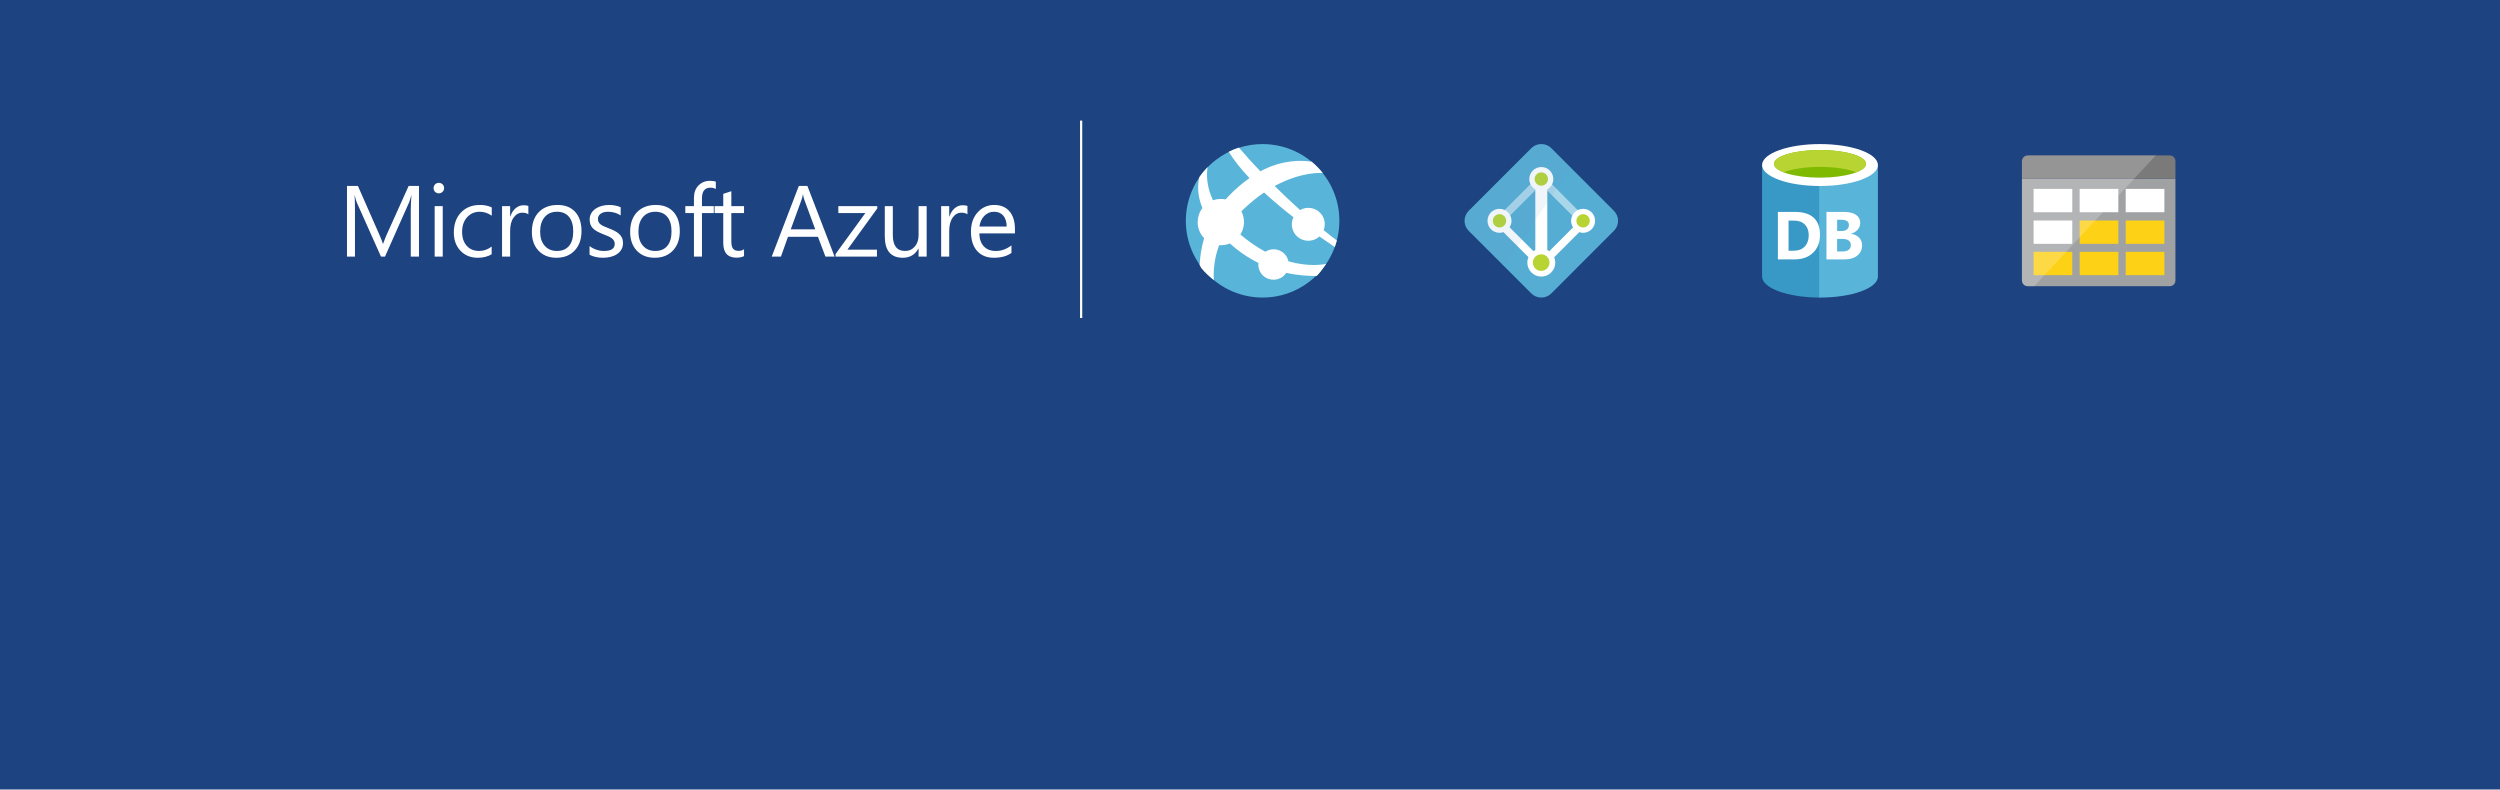
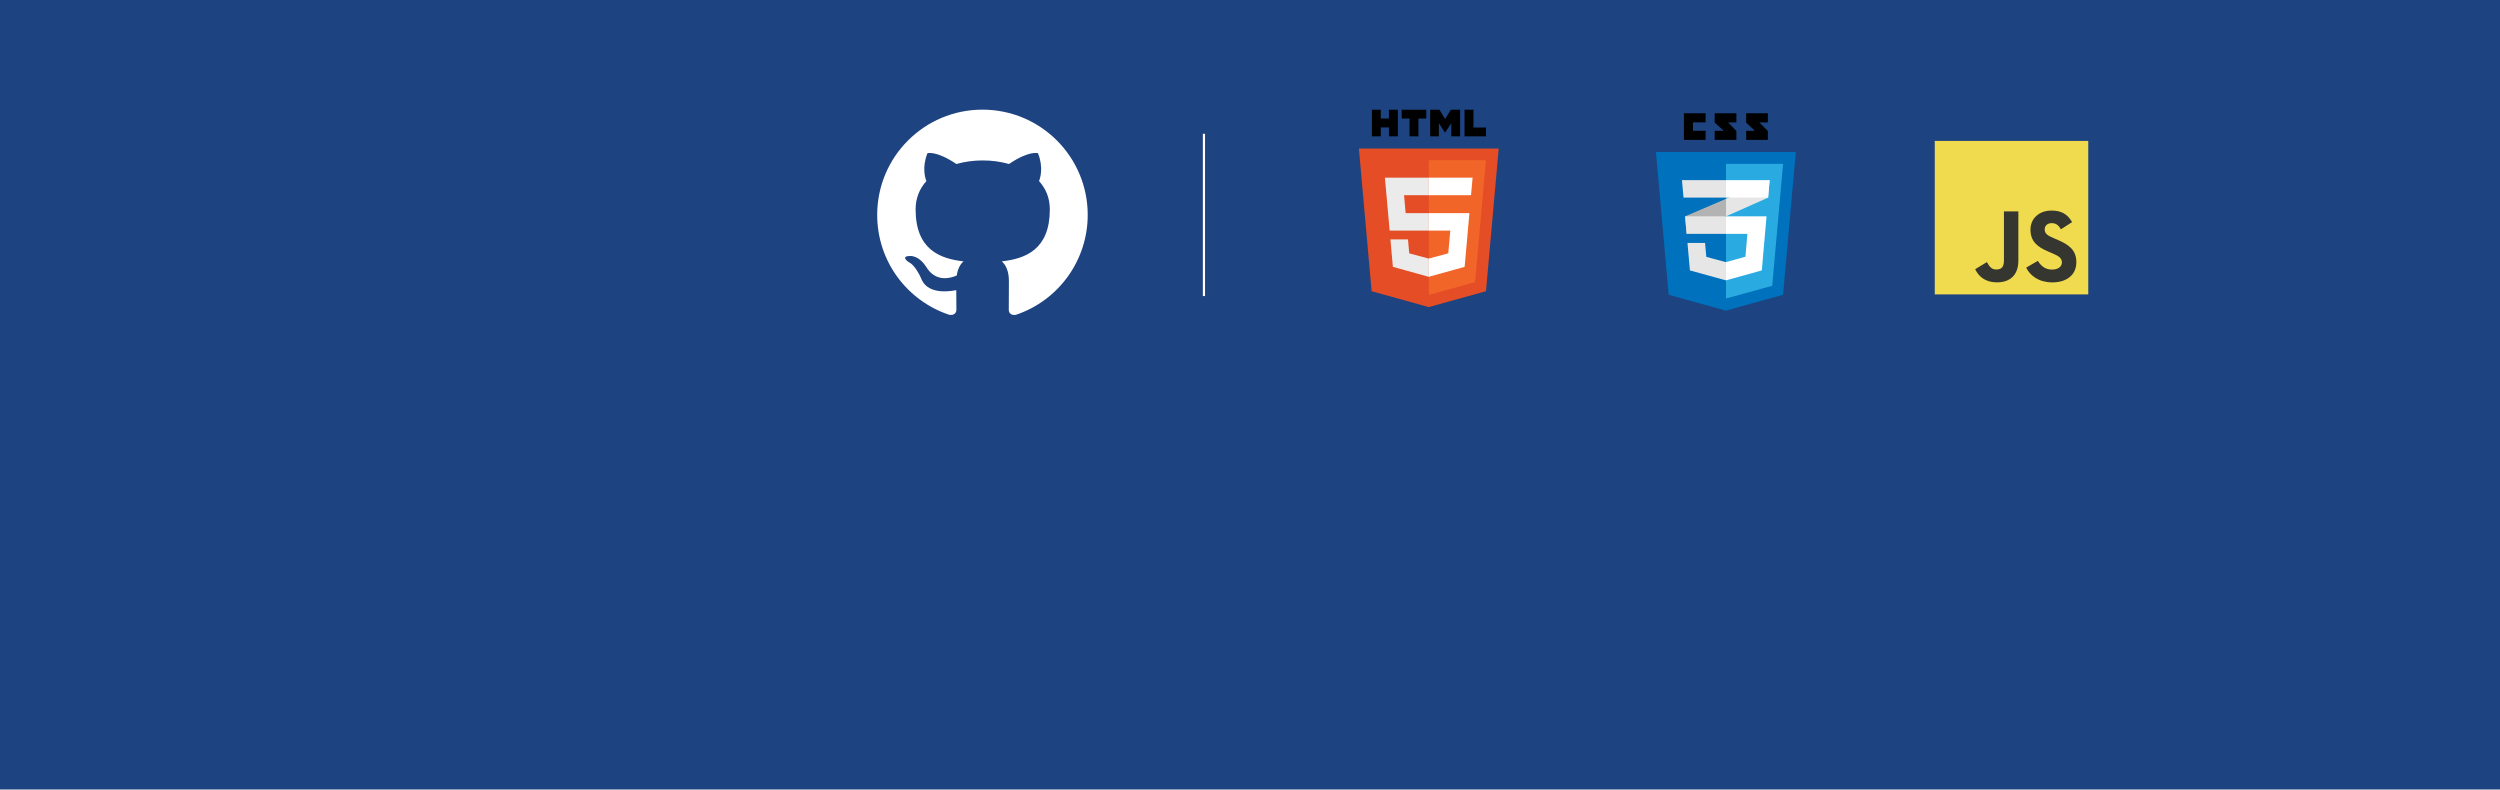
<svg xmlns="http://www.w3.org/2000/svg" viewBox="0 0 1140 360" enable-background="new 0 0 1140 360">
  <path fill="#1D4380" d="M0 0h1140v360h-1140v-360z" />
-   <path fill="#fff" d="M191.061 117h-3.751v-21.607c0-1.707.104-3.796.314-6.267h-.09c-.359 1.453-.682 2.493-.966 3.122l-11.005 24.752h-1.842l-10.983-24.572c-.314-.719-.637-1.819-.966-3.302h-.09c.12 1.288.18 3.392.18 6.312v21.562h-3.639v-32.209h4.986l9.883 22.461c.764 1.722 1.258 3.01 1.482 3.863h.135c.644-1.767 1.16-3.084 1.55-3.953l10.085-22.371h4.717v32.209zm9.032-28.84c-.659 0-1.221-.225-1.685-.674-.464-.449-.696-1.018-.696-1.707 0-.688.232-1.261.696-1.718.464-.457 1.025-.685 1.685-.685.674 0 1.247.229 1.718.685.472.457.708 1.03.708 1.718 0 .659-.236 1.221-.708 1.685-.472.464-1.044.696-1.718.696zm1.797 28.84h-3.684v-23h3.684v23zm22.307-1.056c-1.767 1.063-3.863 1.595-6.289 1.595-3.279 0-5.926-1.067-7.94-3.201-2.014-2.134-3.021-4.9-3.021-8.299 0-3.788 1.085-6.832 3.257-9.13 2.171-2.298 5.068-3.448 8.692-3.448 2.021 0 3.803.375 5.346 1.123v3.773c-1.707-1.198-3.534-1.797-5.48-1.797-2.351 0-4.279.842-5.784 2.527s-2.257 3.897-2.257 6.637c0 2.695.708 4.822 2.123 6.379 1.415 1.558 3.313 2.336 5.694 2.336 2.006 0 3.893-.666 5.66-1.999v3.504zm16.736-18.215c-.644-.494-1.572-.741-2.785-.741-1.572 0-2.886.741-3.942 2.224s-1.583 3.504-1.583 6.064v11.724h-3.684v-23h3.684v4.739h.09c.524-1.617 1.325-2.878 2.403-3.785 1.078-.906 2.283-1.359 3.616-1.359.958 0 1.692.105 2.201.314v3.82zm12.783 19.81c-3.399 0-6.113-1.074-8.142-3.223-2.029-2.148-3.043-4.998-3.043-8.546 0-3.863 1.056-6.88 3.167-9.052 2.111-2.171 4.964-3.257 8.558-3.257 3.429 0 6.105 1.056 8.03 3.167 1.924 2.111 2.886 5.039 2.886 8.782 0 3.669-1.037 6.607-3.111 8.816-2.075 2.209-4.856 3.313-8.345 3.313zm.27-20.978c-2.366 0-4.238.805-5.615 2.415-1.378 1.61-2.066 3.83-2.066 6.66 0 2.726.696 4.874 2.089 6.446s3.257 2.358 5.593 2.358c2.381 0 4.211-.771 5.492-2.313 1.28-1.542 1.92-3.736 1.92-6.581 0-2.875-.64-5.091-1.92-6.648-1.282-1.559-3.112-2.337-5.493-2.337zm14.849 19.608v-3.953c2.006 1.482 4.215 2.224 6.626 2.224 3.234 0 4.852-1.078 4.852-3.234 0-.614-.139-1.134-.416-1.561-.277-.427-.651-.805-1.123-1.134-.472-.329-1.026-.625-1.662-.887-.637-.262-1.322-.535-2.055-.82-1.019-.404-1.913-.812-2.684-1.224-.771-.412-1.415-.876-1.932-1.393s-.906-1.104-1.168-1.763c-.262-.659-.393-1.43-.393-2.313 0-1.078.247-2.033.741-2.864s1.153-1.527 1.977-2.089c.823-.562 1.763-.984 2.819-1.269 1.056-.284 2.145-.427 3.268-.427 1.991 0 3.773.345 5.346 1.033v3.729c-1.692-1.108-3.639-1.662-5.84-1.662-.689 0-1.311.079-1.864.236-.554.157-1.03.378-1.426.663-.397.285-.704.625-.921 1.022-.217.397-.326.835-.326 1.314 0 .599.108 1.101.326 1.505.217.404.535.764.955 1.078.419.314.928.599 1.527.854.599.255 1.28.532 2.044.831 1.018.39 1.932.79 2.74 1.202.809.412 1.497.876 2.066 1.393.569.517 1.007 1.112 1.314 1.786.307.674.46 1.475.46 2.403 0 1.138-.251 2.126-.752 2.965-.502.839-1.172 1.535-2.01 2.089-.839.554-1.805.966-2.897 1.235-1.093.27-2.239.404-3.437.404-2.366-.003-4.418-.46-6.155-1.373zm29.697 1.37c-3.399 0-6.113-1.074-8.142-3.223-2.029-2.148-3.043-4.998-3.043-8.546 0-3.863 1.056-6.88 3.167-9.052 2.111-2.171 4.964-3.257 8.558-3.257 3.429 0 6.105 1.056 8.03 3.167 1.924 2.111 2.886 5.039 2.886 8.782 0 3.669-1.037 6.607-3.111 8.816-2.075 2.209-4.856 3.313-8.345 3.313zm.27-20.978c-2.366 0-4.238.805-5.615 2.415-1.378 1.61-2.066 3.83-2.066 6.66 0 2.726.696 4.874 2.089 6.446s3.257 2.358 5.593 2.358c2.381 0 4.211-.771 5.492-2.313 1.28-1.542 1.92-3.736 1.92-6.581 0-2.875-.64-5.091-1.92-6.648-1.282-1.559-3.112-2.337-5.493-2.337zm27.607-10.377c-.719-.404-1.535-.606-2.448-.606-2.576 0-3.863 1.625-3.863 4.874v3.548h5.391v3.145h-5.391v19.855h-3.661v-19.855h-3.931v-3.145h3.931v-3.729c0-2.411.696-4.316 2.089-5.716 1.393-1.4 3.129-2.1 5.211-2.1 1.123 0 2.014.135 2.673.404v3.325zm12.873 30.591c-.869.479-2.014.719-3.437.719-4.028 0-6.042-2.246-6.042-6.738v-13.611h-3.953v-3.145h3.953v-5.615l3.684-1.19v6.805h5.795v3.145h-5.795v12.96c0 1.542.262 2.643.786 3.302.524.659 1.393.988 2.605.988.928 0 1.729-.254 2.403-.764v3.144zm41.29.225h-4.178l-3.414-9.029h-13.656l-3.212 9.029h-4.2l12.354-32.209h3.908l12.398 32.209zm-8.827-12.421l-5.054-13.724c-.165-.449-.33-1.168-.494-2.156h-.09c-.15.914-.322 1.632-.517 2.156l-5.009 13.724h11.164zm28.281-9.523l-13.611 18.8h13.477v3.144h-18.89v-1.146l13.611-18.71h-12.331v-3.144h17.744v1.056zm22.531 21.944h-3.684v-3.639h-.09c-1.527 2.785-3.894 4.178-7.098 4.178-5.48 0-8.221-3.264-8.221-9.793v-13.746h3.661v13.162c0 4.852 1.856 7.277 5.57 7.277 1.797 0 3.275-.663 4.436-1.988 1.16-1.325 1.741-3.058 1.741-5.2v-13.251h3.684v23zm18.601-19.271c-.644-.494-1.572-.741-2.785-.741-1.572 0-2.886.741-3.942 2.224s-1.583 3.504-1.583 6.064v11.724h-3.684v-23h3.684v4.739h.09c.524-1.617 1.325-2.878 2.403-3.785 1.078-.906 2.283-1.359 3.616-1.359.958 0 1.692.105 2.201.314v3.82zm21.655 8.692h-16.239c.06 2.561.749 4.537 2.066 5.93 1.317 1.393 3.129 2.089 5.436 2.089 2.59 0 4.971-.854 7.143-2.561v3.459c-2.021 1.468-4.694 2.201-8.019 2.201-3.25 0-5.803-1.044-7.659-3.133-1.857-2.089-2.785-5.027-2.785-8.816 0-3.579 1.014-6.495 3.043-8.749 2.029-2.253 4.548-3.38 7.558-3.38s5.338.974 6.985 2.92c1.647 1.947 2.471 4.649 2.471 8.108v1.932zm-3.773-3.122c-.015-2.126-.528-3.781-1.539-4.964-1.011-1.183-2.415-1.774-4.211-1.774-1.737 0-3.212.622-4.425 1.864-1.213 1.243-1.962 2.868-2.246 4.874h12.421zm34.46-48.299h-1v90h1v-90z" />
-   <path fill="#59B4D9" d="M597.026 128.479c-6.343 4.851-13.817 7.213-21.238 7.213-10.53 0-20.943-4.727-27.824-13.727-11.757-15.35-8.855-37.302 6.522-49.064 6.342-4.88 13.824-7.209 21.235-7.209 10.53 0 20.945 4.727 27.824 13.735 11.76 15.345 8.83 37.302-6.519 49.052" />
-   <path fill="#fff" d="M590.595 106.829c2.543 3.316 7.262 3.915 10.56 1.406.172-.132.305-.291.462-.433 3.373 2.376 5.716 3.945 7.036 4.844.391-1.012.661-1.984.938-2.999-1.395-1.038-3.281-2.49-6.007-4.699.895-2.352.612-5.097-1.022-7.241-2.337-3.025-6.478-3.793-9.712-1.928-3.565-3.198-7.482-6.864-11.613-10.968 12.834-6.902 21.951-5.891 21.951-5.891-1.522-1.941-3.228-3.641-5.049-5.177-5.412-.836-13.819-.742-23.425 4.367l-.003-.004h-.001c-3.201-3.351-6.459-6.943-9.778-10.799-1.588.508-3.139 1.137-4.638 1.886 2.449 4.008 5.744 8.05 9.457 11.993l.024.024c-3.096 2.165-6.544 5.059-9.724 8.423-.406.433-.797.868-1.179 1.304-1.9-.398-3.898-.281-5.765.395-3.17-6.84-2.915-12.335-2.414-15.168-1.376 1.442-2.662 2.959-3.77 4.575-.828 3.382-1.063 8.259 1.379 14.136-2.827 3.7-2.96 8.946-.007 12.817.246.321.51.619.783.903-1.29 4.393-1.867 8.63-2.044 12.268l.661 1.255c1.679 2.154 3.788 3.968 5.825 5.612-.252-3.851.02-9.53 2.4-15.924 1.643.125 3.313-.134 4.877-.793.896.788 1.834 1.585 2.836 2.396 3.435 2.719 6.861 4.835 10.201 6.502-.174 1.699.252 3.464 1.355 4.926 2.359 3.047 6.728 3.616 9.778 1.287.634-.486 1.136-1.073 1.552-1.703 5.446 1.213 10.204 1.427 13.731 1.427.541 0 3.048-3.411 4.485-5.526-2.148.449-8.518 1.325-17.223-1.176-.21-.977-.612-1.927-1.257-2.773-2.211-2.899-6.254-3.526-9.267-1.587-3.026-1.641-6.195-3.698-9.463-6.287-.66-.522-1.292-1.043-1.903-1.566 1.997-3.146 2.21-7.179.445-10.572.401-.4.794-.802 1.22-1.2 3.236-3.023 6.28-5.443 9.128-7.385l-.33-.326.335.318-.003.001c4.37 4.041 9.004 7.871 13.392 11.293-1.162 2.461-.98 5.459.786 7.767z" />
-   <path fill="#55ADD3" d="M702.836 135.691c-1.725 0-3.349-.672-4.565-1.893l-28.544-28.543c-1.203-1.203-1.891-2.864-1.891-4.565 0-1.7.689-3.363 1.891-4.564l28.544-28.543c1.219-1.221 2.841-1.893 4.565-1.893 1.723 0 3.346.672 4.565 1.893l28.54 28.543c1.222 1.215 1.893 2.838 1.893 4.564s-.671 3.349-1.894 4.568l-28.538 28.54c-1.219 1.221-2.843 1.893-4.566 1.893" />
-   <path fill="#fff" d="M721.894 95.221c-3.024 0-5.474 2.45-5.474 5.472 0 1.109.335 2.138.903 3l-10.841 10.841c-.288-.202-.598-.37-.918-.522v-27.658c1.634-.946 2.745-2.694 2.745-4.718 0-3.023-2.45-5.472-5.474-5.472-3.021 0-5.471 2.45-5.471 5.472 0 2.024 1.112 3.772 2.744 4.718v27.658c-.307.146-.608.302-.885.494l-10.854-10.854c.552-.854.879-1.866.879-2.958 0-3.023-2.45-5.472-5.471-5.472-3.024 0-5.474 2.45-5.474 5.472 0 3.023 2.45 5.472 5.474 5.472.627 0 1.221-.127 1.784-.322l11.41 11.41c-.328.767-.51 1.61-.51 2.496 0 3.518 2.853 6.371 6.371 6.371 3.52 0 6.371-2.853 6.371-6.371 0-.869-.176-1.697-.491-2.451l11.442-11.441c.549.185 1.126.308 1.737.308 3.021 0 5.471-2.45 5.471-5.472 0-3.023-2.448-5.473-5.468-5.473z" />
-   <rect x="711.244" y="77.211" transform="matrix(.707 -.707 .707 .707 144.067 531.108)" opacity=".5" fill="#fff" enable-background="new" width="3.532" height="28.946" />
-   <rect x="678.208" y="89.936" transform="matrix(.707 -.707 .707 .707 138.038 516.659)" opacity=".5" fill="#fff" enable-background="new" width="28.947" height="3.533" />
-   <path fill="#B8D432" d="M706.566 119.75c0 2.094-1.7 3.793-3.794 3.793-2.096 0-3.793-1.698-3.793-3.793s1.697-3.793 3.793-3.793c2.093 0 3.794 1.699 3.794 3.793" />
-   <path fill="#B8D432" d="M705.878 81.636c0 1.681-1.362 3.044-3.044 3.044-1.681 0-3.044-1.362-3.044-3.044s1.362-3.044 3.044-3.044 3.044 1.362 3.044 3.044" />
-   <path fill="#B8D432" d="M686.823 100.692c0 1.681-1.365 3.044-3.044 3.044-1.681 0-3.044-1.362-3.044-3.044s1.362-3.044 3.044-3.044c1.679.001 3.044 1.363 3.044 3.044" />
-   <path fill="#B8D432" d="M724.937 100.692c0 1.681-1.365 3.044-3.045 3.044s-3.044-1.362-3.044-3.044 1.364-3.044 3.044-3.044c1.68.001 3.045 1.363 3.045 3.044" />
-   <path opacity=".1" fill="#69c" enable-background="new" d="M707.401 67.584c-1.219-1.221-2.841-1.893-4.565-1.893-1.723 0-3.345.672-4.564 1.893l-28.544 28.543c-1.204 1.201-1.893 2.864-1.893 4.564 0 1.701.689 3.364 1.893 4.565l16.16 16.161 30.4-44.948-8.887-8.885z" />
-   <path fill="#3999C6" d="M803.512 75.254v50.873c0 5.282 11.823 9.564 26.405 9.564v-60.437h-26.405z" />
-   <path fill="#59B4D9" d="M829.555 135.69h.362c14.582 0 26.405-4.28 26.405-9.563v-50.873h-26.767v60.436z" />
-   <path fill="#fff" d="M856.322 75.254c0 5.282-11.823 9.563-26.405 9.563s-26.405-4.281-26.405-9.563 11.823-9.563 26.405-9.563 26.405 4.282 26.405 9.563" />
-   <path fill="#7FBA00" d="M850.924 74.703c0 3.487-9.405 6.31-21.006 6.31s-21.008-2.823-21.008-6.31c0-3.485 9.406-6.31 21.008-6.31 11.601 0 21.006 2.825 21.006 6.31" />
-   <path fill="#B8D432" d="M846.523 78.559c2.75-1.066 4.402-2.402 4.402-3.853 0-3.487-9.405-6.311-21.008-6.311-11.601 0-21.007 2.825-21.007 6.311 0 1.451 1.653 2.787 4.402 3.853 3.84-1.491 9.842-2.453 16.604-2.453 6.765.001 12.764.963 16.607 2.453" />
-   <path fill="#fff" d="M846.983 116.504c-1.413 1.178-3.328 1.769-5.815 1.769h-8.298v-21.643h7.871c2.478 0 4.377.452 5.683 1.389 1.223.879 1.836 2.109 1.836 3.68 0 1.252-.447 2.317-1.358 3.254-.776.775-1.709 1.31-2.858 1.624v.051c1.543.19 2.802.778 3.74 1.765.878.937 1.33 2.086 1.33 3.415.005 1.979-.716 3.529-2.131 4.696m-20.223-1.275c-2.077 2.031-4.88 3.044-8.378 3.044h-7.661v-21.643h7.661c7.685 0 11.528 3.498 11.528 10.538 0 3.365-1.039 6.059-3.15 8.061" />
-   <path fill="#3999C6" d="M817.982 100.58h-2.401v13.741h2.429c2.134 0 3.788-.668 5.012-1.948 1.172-1.281 1.765-2.988 1.765-5.148 0-2.027-.593-3.625-1.738-4.808-1.201-1.223-2.882-1.837-5.067-1.837" />
-   <path fill="#59B4D9" d="M842.233 104.613c.586-.51.879-1.178.879-2.006 0-1.605-1.172-2.403-3.55-2.403h-1.834v5.128h2.16c.987 0 1.787-.247 2.345-.719" />
-   <path fill="#59B4D9" d="M843.035 109.703c-.642-.478-1.516-.747-2.644-.747h-2.667v5.708h2.641c1.123 0 2.027-.266 2.695-.8.613-.535.931-1.224.931-2.134.006-.854-.314-1.548-.956-2.027" />
-   <path fill="#A0A1A2" d="M922 127.851c0 1.4.98 2.66 2.66 2.66h64.68c1.4 0 2.66-.98 2.66-2.66v-46.34h-70v46.34z" />
-   <path fill="#7A7A7A" d="M989.34 70.871h-64.68c-1.68 0-2.66 1.26-2.66 2.66v7.98h70v-7.98c0-1.4-.98-2.66-2.66-2.66" />
-   <rect x="948.32" y="86.131" fill="#fff" width="17.64" height="10.64" />
-   <rect x="948.32" y="100.551" fill="#FCD116" width="17.64" height="10.64" />
-   <rect x="969.32" y="100.551" fill="#FCD116" width="17.64" height="10.64" />
-   <rect x="969.32" y="86.131" fill="#fff" width="17.64" height="10.64" />
-   <rect x="927.32" y="86.131" fill="#fff" width="17.64" height="10.64" />
-   <rect x="927.32" y="100.551" fill="#fff" width="17.64" height="10.64" />
-   <rect x="927.32" y="114.831" fill="#FCD116" width="17.64" height="10.64" />
-   <rect x="948.32" y="114.831" fill="#FCD116" width="17.64" height="10.64" />
-   <rect x="969.32" y="114.831" fill="#FCD116" width="17.64" height="10.64" />
-   <path opacity=".2" fill="#fff" enable-background="new" d="M924.66 70.871c-1.26 0-2.66 1.26-2.66 2.66v54.32c0 1.4 1.4 2.66 2.66 2.66h2.94l55.44-59.64h-58.38z" />
+   <polygon fill="#E44D26" points="625.457,132.801 619.654,67.717 683.416,67.717 677.607,132.791 651.496,140.03" />
+   <polygon fill="#F16529" points="651.535,134.497 672.634,128.648 677.598,73.039 651.535,73.039" />
+   <polygon fill="#EBEBEB" points="651.535,97.178 640.973,97.178 640.243,89.004 651.535,89.004 651.535,81.021 651.508,81.021 631.519,81.021 631.71,83.163 633.672,105.16 651.535,105.16" />
+   <polygon fill="#EBEBEB" points="651.535,117.909 651.5,117.918 642.61,115.517 642.042,109.151 637.722,109.151 634.029,109.151 635.147,121.685 651.499,126.224 651.535,126.214" />
+   <path d="M625.587 50.03h4.057v4.008h3.711v-4.008h4.057v12.137h-4.057v-4.064h-3.711v4.064h-4.057v-12.137zm17.158 4.025h-3.571v-4.025h11.201v4.025h-3.573v8.112h-4.057v-8.112zm9.407-4.025h4.23l2.602 4.264 2.599-4.264h4.231v12.137h-4.04v-6.016l-2.791 4.315h-.07l-2.793-4.315v6.016h-3.969v-12.137zm15.682 0h4.058v8.125h5.705v4.012h-9.762v-12.137z" />
+   <polygon fill="#fff" points="651.508,97.178 651.508,105.16 661.337,105.16 660.41,115.512 651.508,117.915 651.508,126.22 667.872,121.685 667.992,120.336 669.868,99.321 670.062,97.178 667.911,97.178" />
+   <polygon fill="#fff" points="651.508,81.021 651.508,85.979 651.508,88.984 651.508,89.004 670.763,89.004 670.763,89.004 670.789,89.004 670.949,87.209 671.313,83.163 671.503,81.021" />
+   <polygon points="777.75,55.803 777.75,51.656 767.862,51.656 767.862,63.777 777.75,63.777 777.75,59.631 772.008,59.631 772.008,55.803" />
+   <polygon points="791.785,51.656 781.896,51.656 781.896,55.913 786.023,59.631 781.896,59.631 781.896,63.777 791.785,63.777 791.785,59.74 788.034,55.803 791.785,55.803" />
+   <polygon points="806.138,51.656 796.25,51.656 796.25,55.913 800.217,59.631 796.25,59.631 796.25,63.777 806.138,63.777 806.138,59.74 802.228,55.803 806.138,55.803" />
+   <polygon fill="#0071BC" points="760.908,134.424 755.103,69.309 818.897,69.309 813.085,134.413 786.961,141.656" />
+   <polygon fill="#29ABE2" points="787.054,136.117 808.137,130.316 813.077,74.732 787.054,74.732" />
+   <polygon fill="#B3B3B3" points="768.392,98.655 769.091,106.629 787.054,98.655 787.054,90.668" />
+   <polygon fill="#E6E6E6" points="806.948,82.142 787.054,90.668 787.054,98.655 806.262,90.116" />
+   <polygon fill="#E6E6E6" points="787.054,119.519 786.992,119.529 778.084,117.136 777.502,110.776 769.485,110.776 770.603,123.307 786.99,127.844 787.054,127.829" />
+   <polygon fill="#fff" points="787.054,98.655 787.054,106.629 796.807,106.629 795.92,117.055 787.054,119.526 787.054,127.835 803.386,123.298 805.536,98.655" />
+   <polygon fill="#E6E6E6" points="787.054,98.655 768.392,98.655 769.091,106.629 787.054,106.629" />
+   <polygon fill="#E6E6E6" points="787.054,90.116 787.054,82.142 786.973,82.142 766.974,82.142 767.682,90.116" />
+   <polygon fill="#fff" points="787.054,82.142 787.054,90.016 787.054,90.116 806.262,90.116 806.948,82.142" />
+   <rect x="882.25" y="64.25" fill="#F0DB4F" width="70" height="70" />
+   <path fill="#353630" d="M929.272 118.938c1.41 2.302 3.244 3.994 6.489 3.994 2.726 0 4.467-1.362 4.467-3.244 0-2.256-1.789-3.054-4.789-4.367l-1.644-.706c-4.747-2.022-7.9-4.556-7.9-9.911 0-4.933 3.759-8.689 9.633-8.689 4.182 0 7.189 1.456 9.356 5.267l-5.122 3.289c-1.128-2.022-2.344-2.819-4.233-2.819-1.927 0-3.148 1.222-3.148 2.819 0 1.973 1.222 2.772 4.044 3.994l1.644.704c5.589 2.397 8.744 4.84 8.744 10.333 0 5.922-4.652 9.167-10.9 9.167-6.109 0-10.056-2.911-11.987-6.727l5.346-3.104zm-23.236.57c1.033 1.833 1.973 3.383 4.233 3.383 2.161 0 3.524-.846 3.524-4.133v-22.367h6.578v22.456c0 6.811-3.993 9.911-9.822 9.911-5.267 0-8.317-2.726-9.868-6.008l5.355-3.242z" />
+   <path fill="#fff" transform="translate(400 50) scale(6)" d="M8 0C3.58 0 0 3.58 0 8c0 3.54 2.29 6.53 5.47 7.59.4.07.55-.17.55-.38 0-.19-.01-.82-.01-1.49-2.01.37-2.53-.49-2.69-.94-.09-.23-.48-.94-.82-1.13-.28-.15-.68-.52-.01-.53.63-.01 1.08.58 1.23.82.72 1.21 1.87.87 2.33.66.07-.52.28-.87.51-1.07-1.78-.2-3.64-.89-3.64-3.95 0-.87.31-1.59.82-2.15-.08-.2-.36-1.02.08-2.12 0 0 .67-.21 2.2.82.64-.18 1.32-.27 2-.27.68 0 1.36.09 2 .27 1.53-1.04 2.2-.82 2.2-.82.44 1.1.16 1.92.08 2.12.51.56.82 1.27.82 2.15 0 3.07-1.87 3.75-3.65 3.95.29.25.54.73.54 1.48 0 1.07-.01 1.93-.01 2.2 0 .21.15.46.55.38A8.012 8.012 0 0 0 16 8c0-4.42-3.58-8-8-8z" />
+   <rect x="548.5" y="61" width="1" height="74" fill="#fff" />
</svg>
